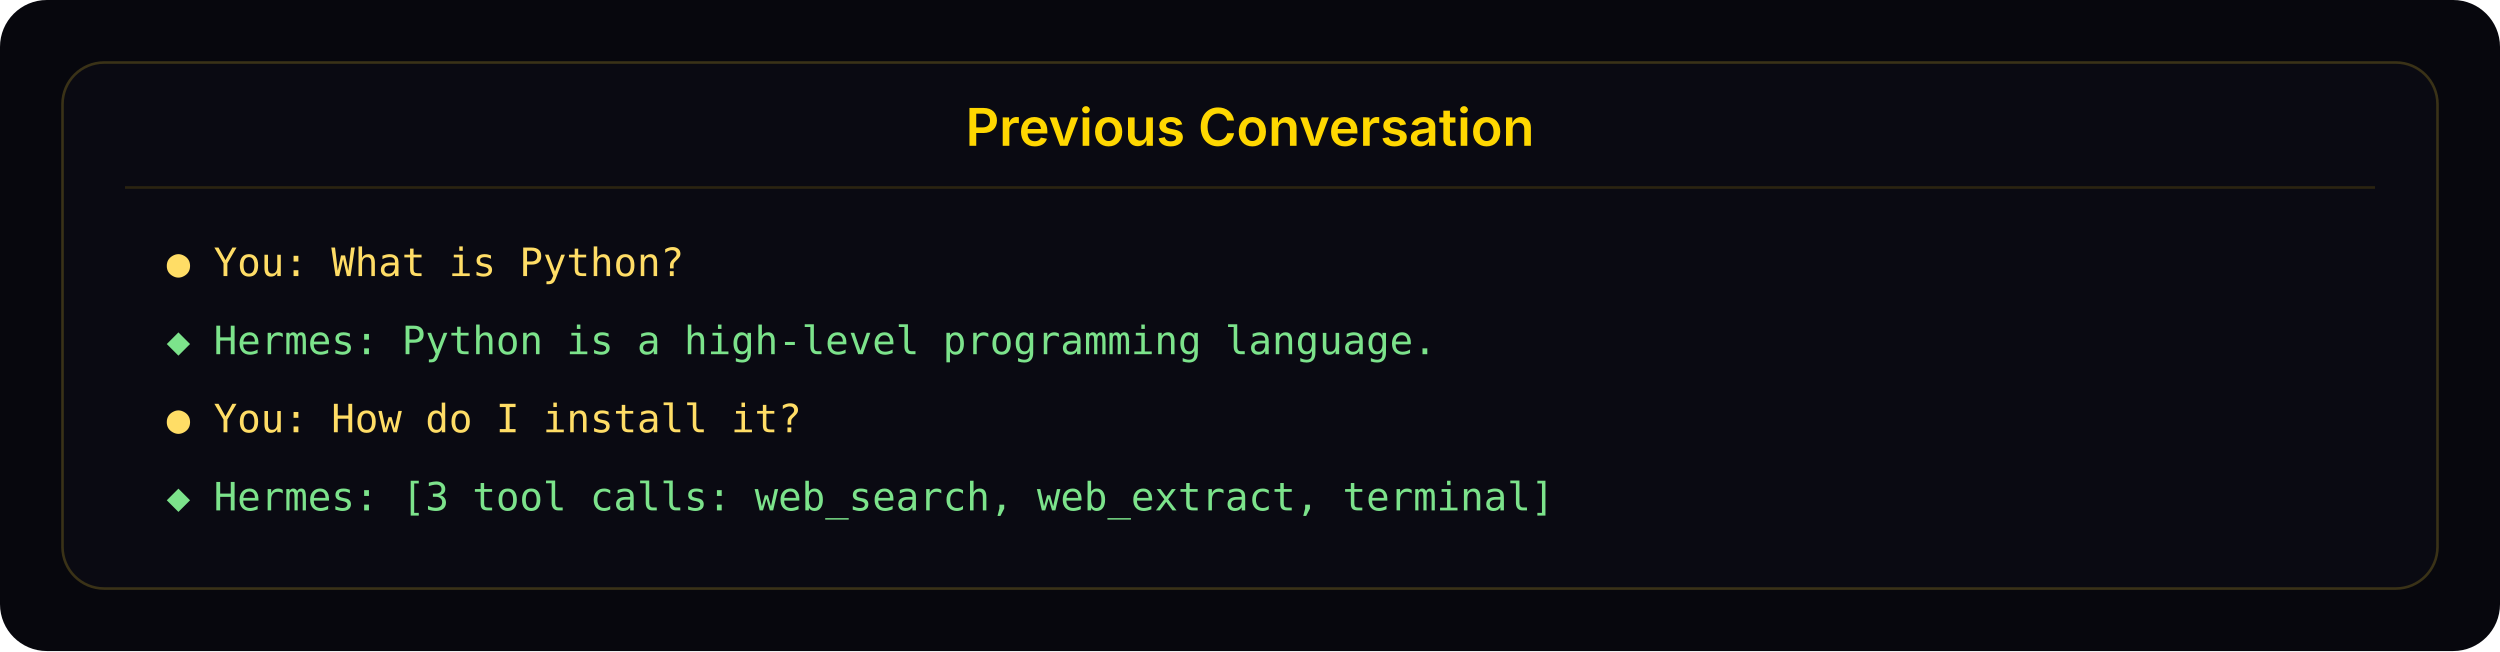
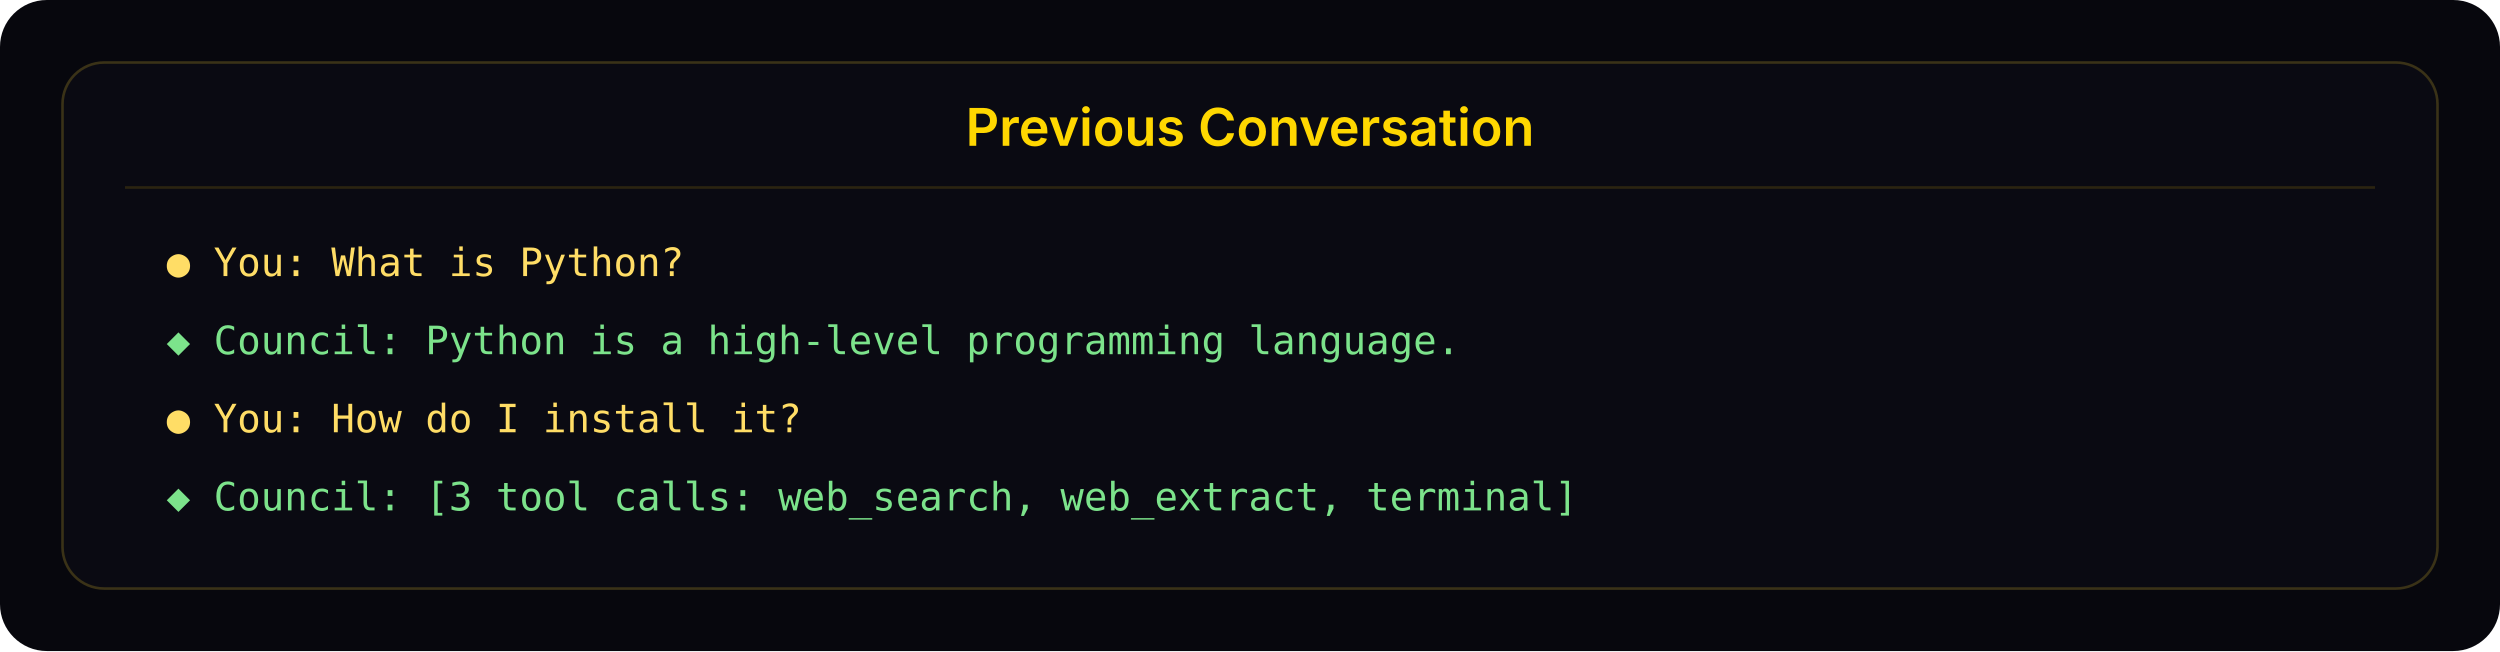
<svg xmlns="http://www.w3.org/2000/svg" width="960" height="250" viewBox="0 0 960 250" role="img" aria-labelledby="title desc">
  <rect width="960" height="250" rx="18" fill="#07070d" />
  <rect x="24" y="24" width="912" height="202" rx="16" fill="#0a0a12" stroke="#3a3217" />
  <text x="480" y="56" text-anchor="middle" fill="#ffd700" font-family="Inter, sans-serif" font-size="20" font-weight="600">Previous Conversation</text>
  <line x1="48" y1="72" x2="912" y2="72" stroke="#2b2410" />
  <text x="64" y="106" fill="#ffdd66" font-family="JetBrains Mono, monospace" font-size="15">● You: What is Python?</text>
-   <text x="64" y="136" fill="#7ce38b" font-family="JetBrains Mono, monospace" font-size="15">◆ Hermes: Python is a high-level programming language.</text>
+   <text x="64" y="136" fill="#7ce38b" font-family="JetBrains Mono, monospace" font-size="15">◆ Council: Python is a high-level programming language.</text>
  <text x="64" y="166" fill="#ffdd66" font-family="JetBrains Mono, monospace" font-size="15">● You: How do I install it?</text>
-   <text x="64" y="196" fill="#7ce38b" font-family="JetBrains Mono, monospace" font-size="15">◆ Hermes: [3 tool calls: web_search, web_extract, terminal]</text>
+   <text x="64" y="196" fill="#7ce38b" font-family="JetBrains Mono, monospace" font-size="15">◆ Council: [3 tool calls: web_search, web_extract, terminal]</text>
</svg>
